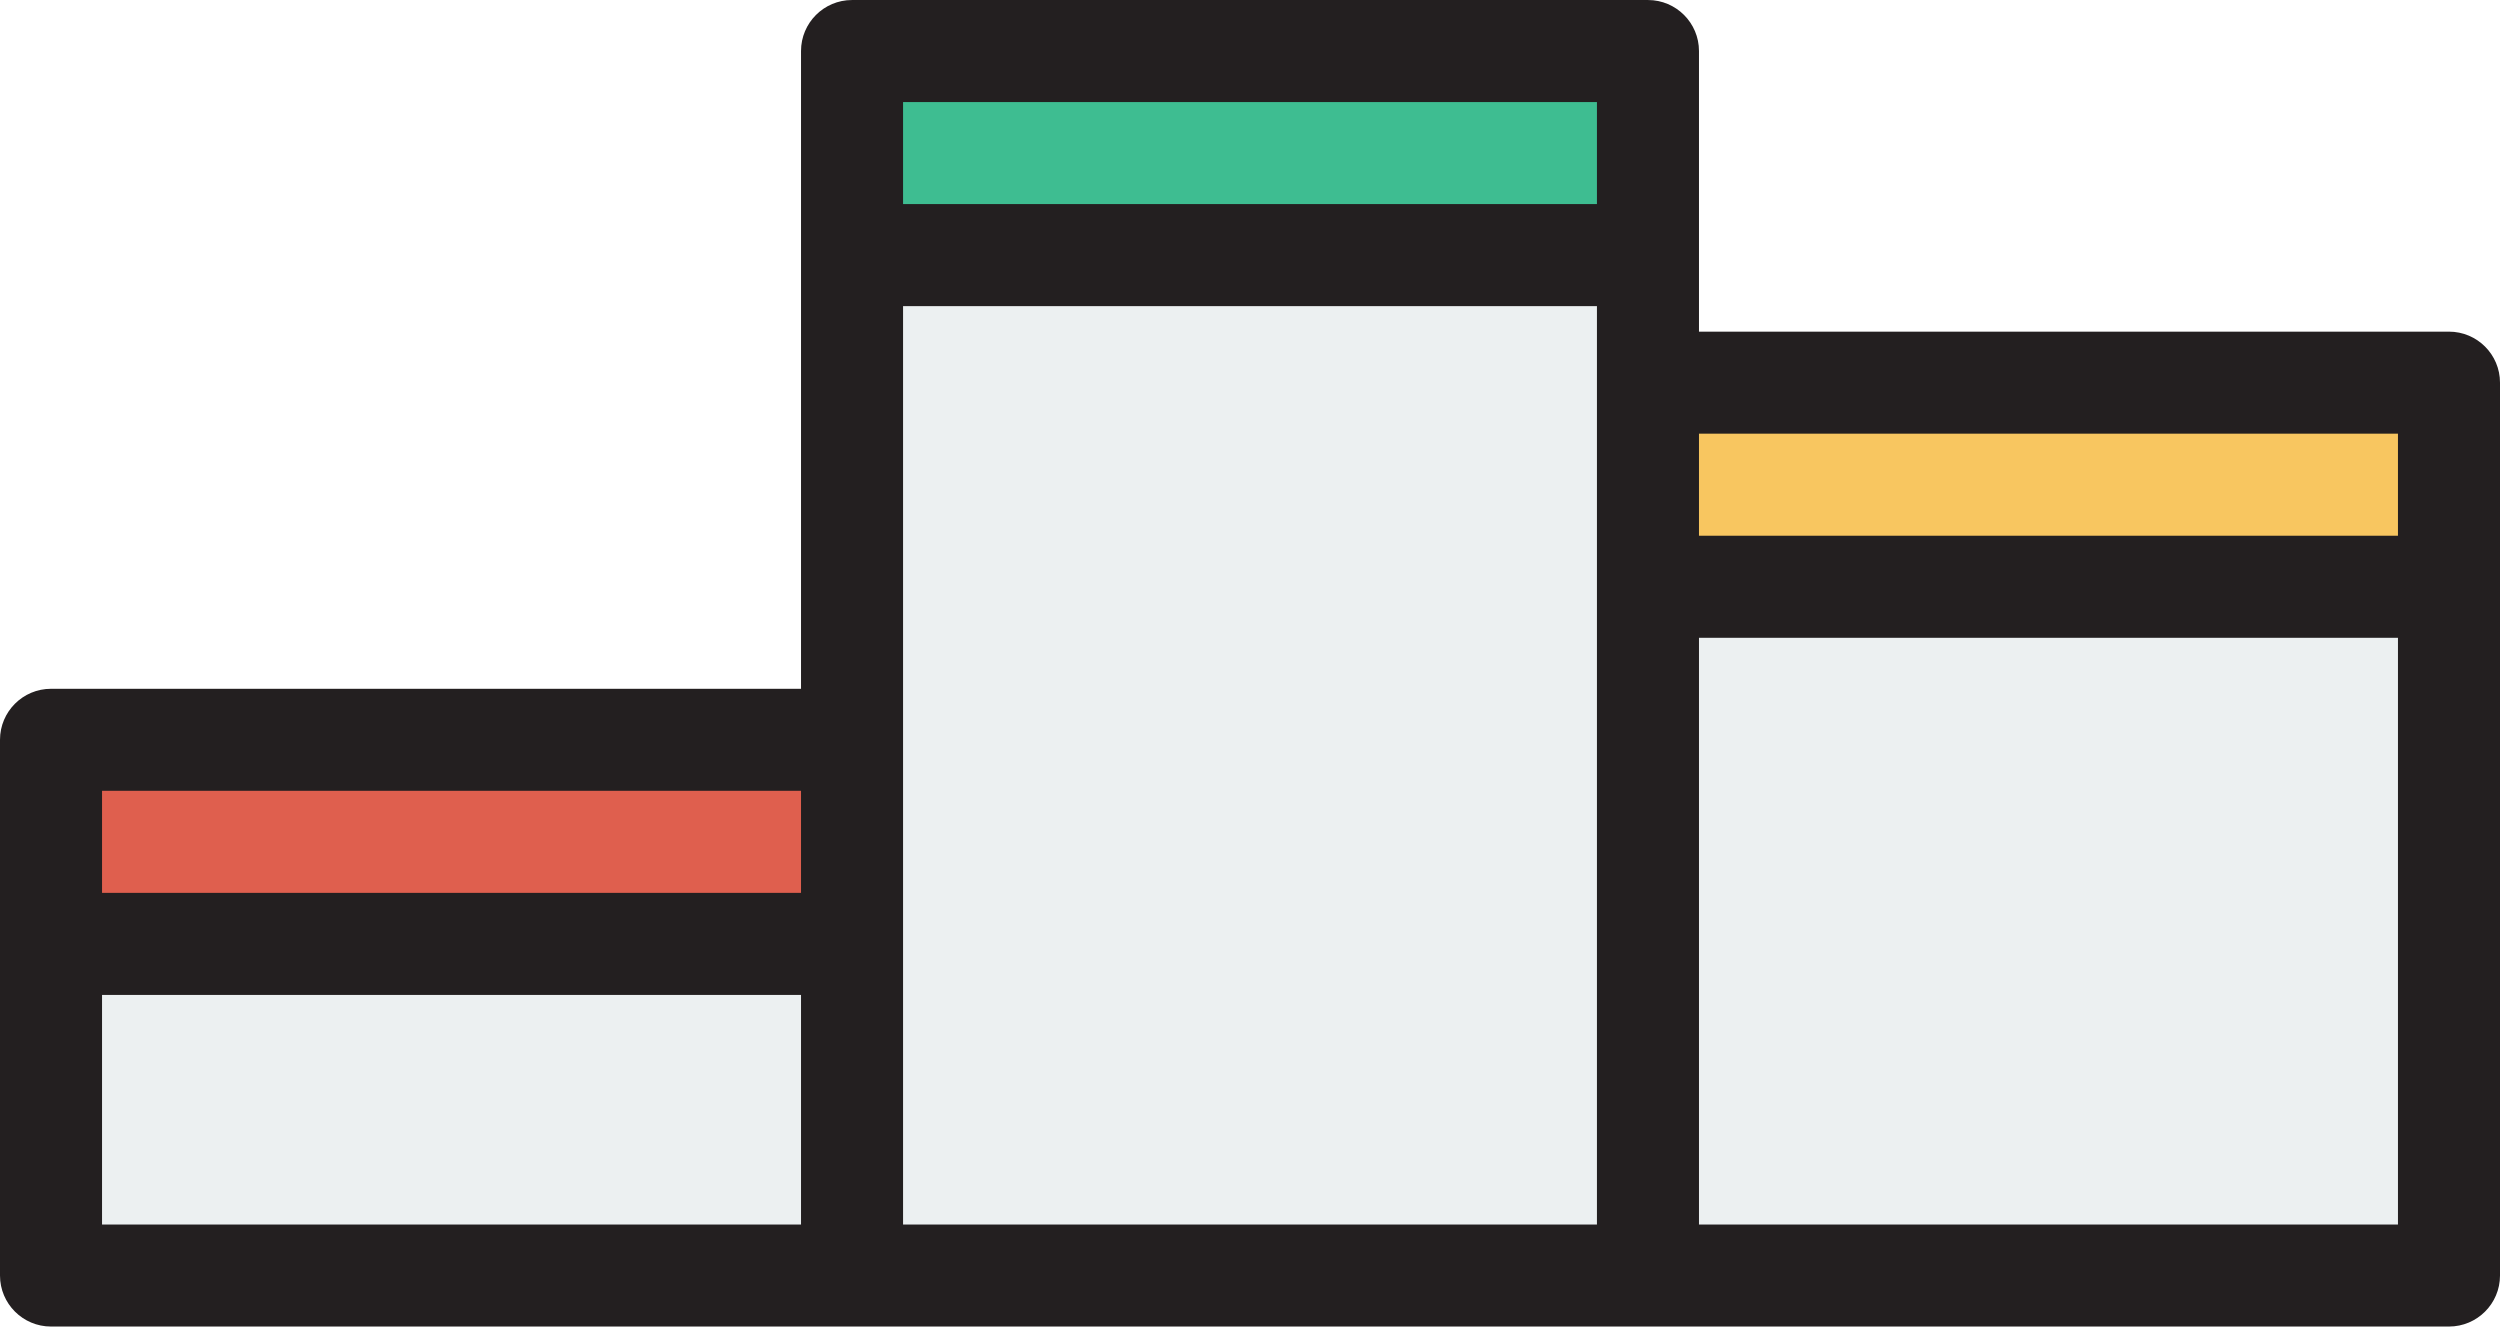
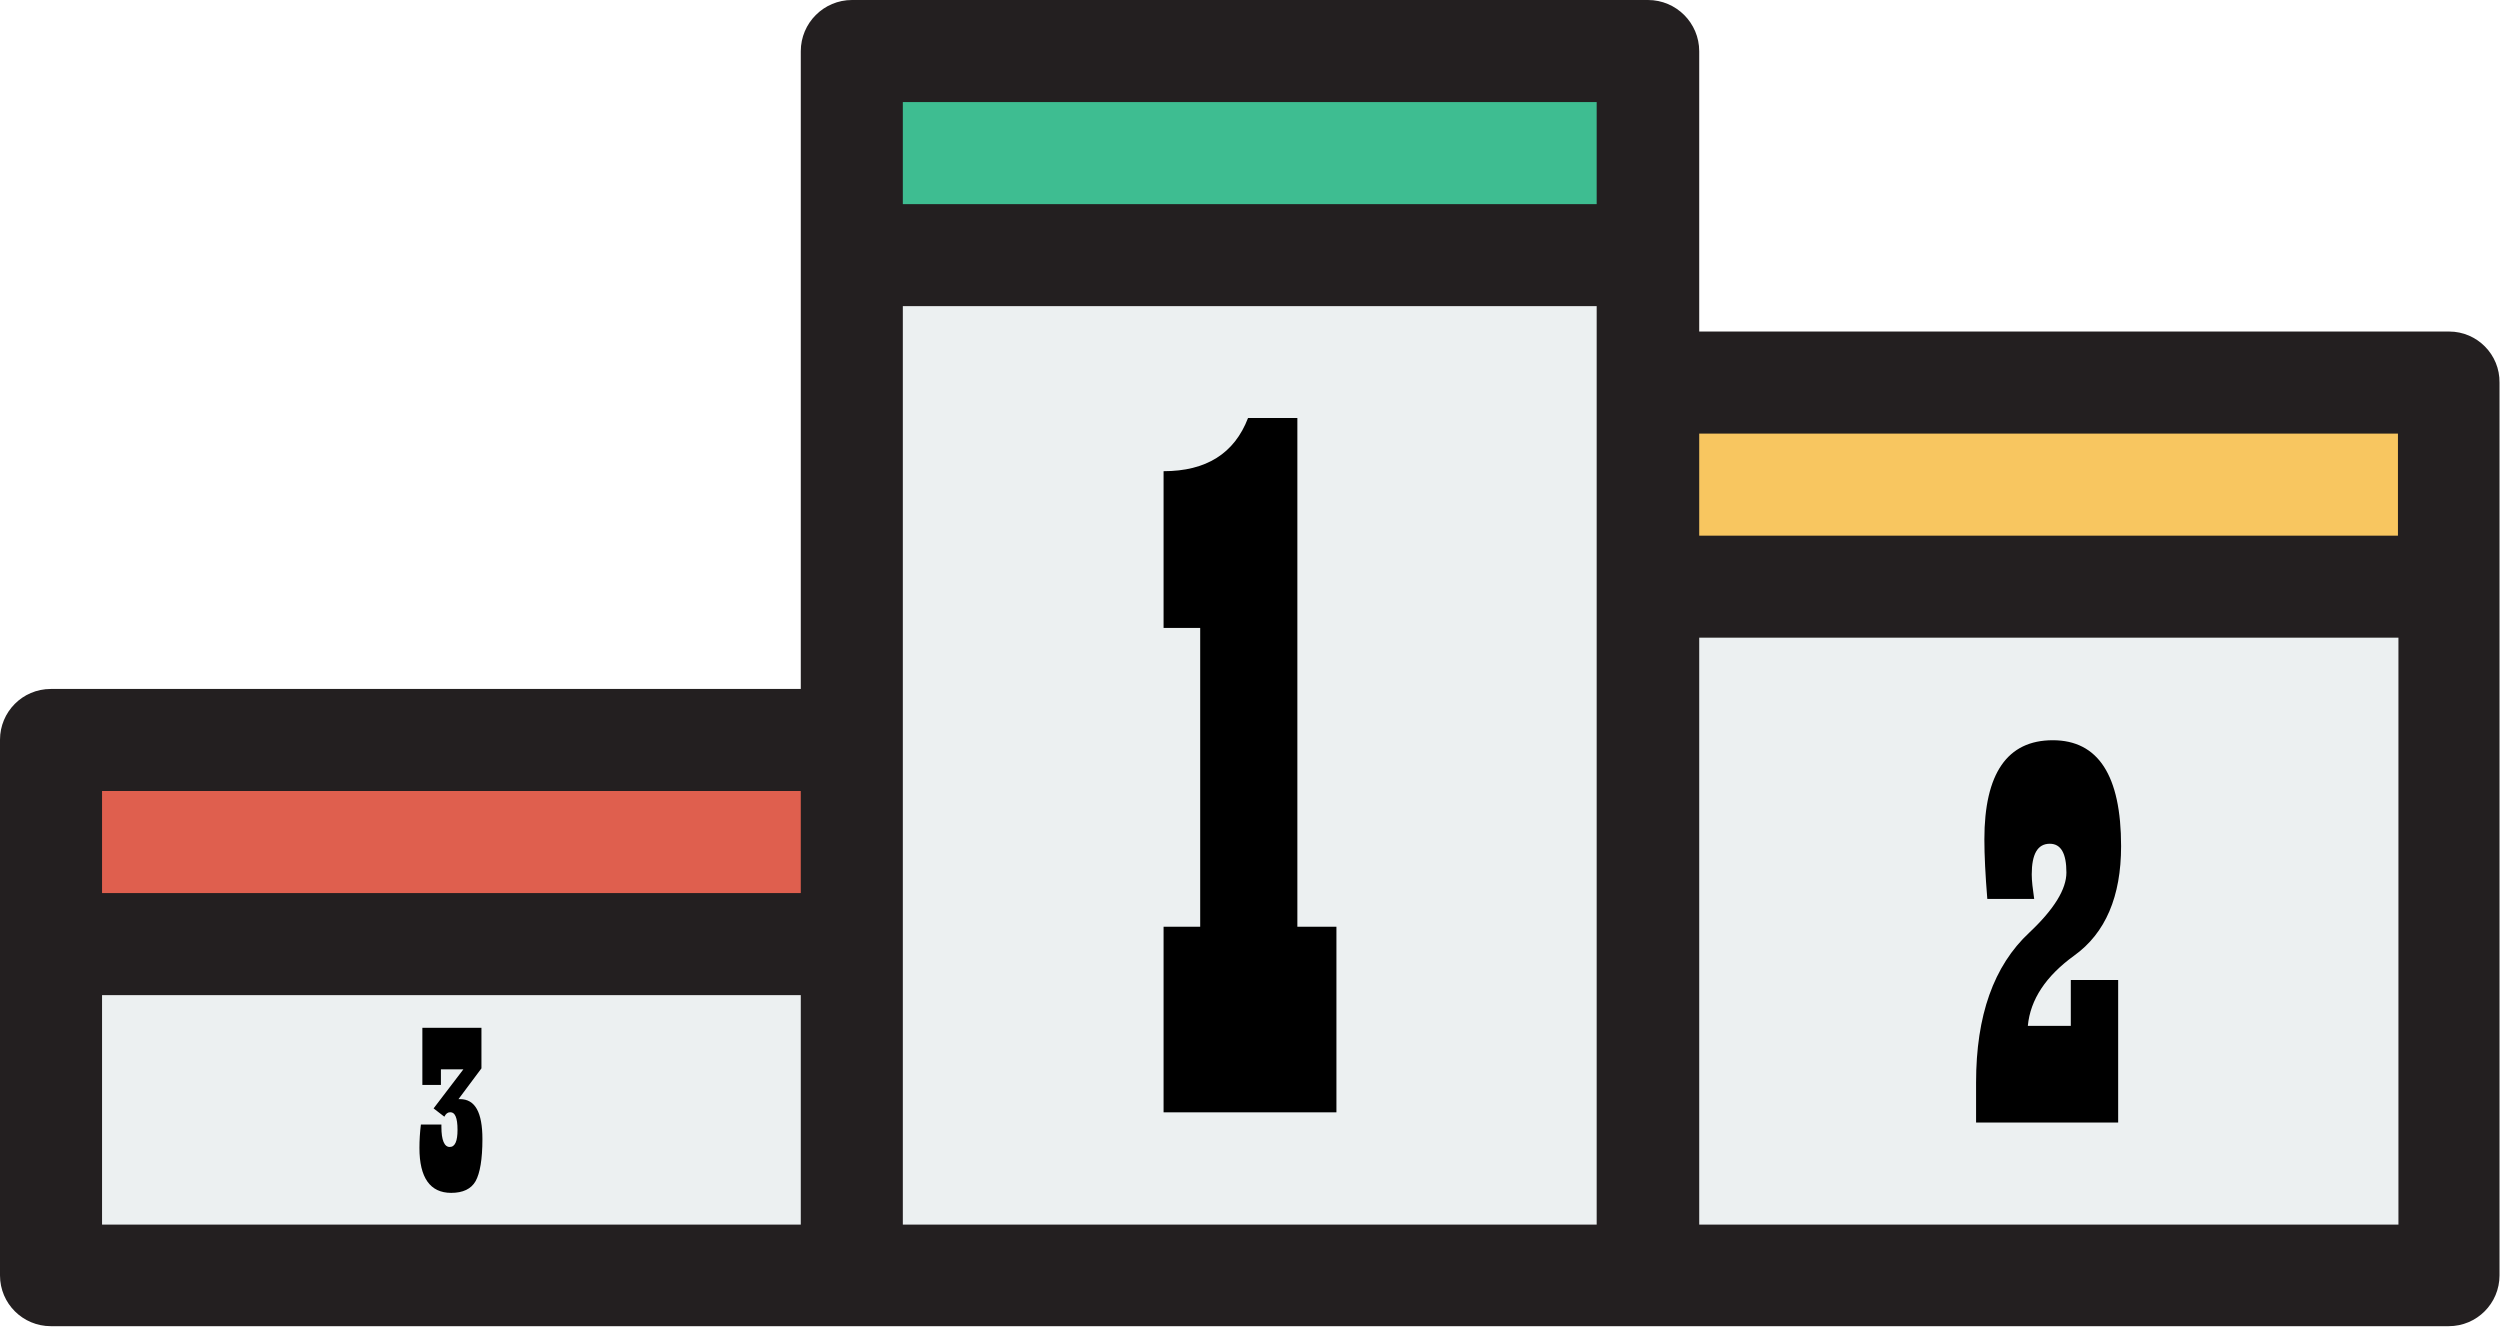
- <svg xmlns="http://www.w3.org/2000/svg" version="1.1" id="Layer_1" x="0px" y="0px" style="enable-background:new 0 0 512 512;" xml:space="preserve" viewBox="0 120.16 512 271.67">
-   <rect x="10.449" y="271.673" style="fill:#DF5F4E;" width="164.049" height="41.796" />
-   <rect x="10.449" y="313.469" style="fill:#ECF0F1;" width="164.049" height="67.918" />
-   <rect x="174.498" y="130.612" style="fill:#3EBD91;" width="163.004" height="41.796" />
-   <rect x="174.498" y="172.408" style="fill:#ECF0F1;" width="163.004" height="208.98" />
-   <rect x="337.502" y="198.531" style="fill:#F8C660;" width="164.049" height="41.796" />
-   <rect x="337.502" y="240.327" style="fill:#ECF0F1;" width="164.049" height="141.061" />
-   <path style="fill:#231F20;" d="M501.551,188.082h-153.6v-57.469c0-5.77-4.679-10.449-10.449-10.449H174.498  c-5.771,0-10.449,4.679-10.449,10.449v130.612h-153.6C4.678,261.224,0,265.904,0,271.673v109.714c0,5.77,4.678,10.449,10.449,10.449  h491.102c5.77,0,10.449-4.679,10.449-10.449V198.531C512,192.761,507.321,188.082,501.551,188.082z M491.102,208.98v20.898H347.951  V208.98H491.102z M184.947,141.061h142.106v20.898H184.947V141.061z M20.898,282.122h143.151v20.898H20.898V282.122z   M20.898,323.918h143.151v47.02H20.898V323.918z M184.947,182.857h142.106v188.082H184.947V182.857z M491.102,370.939H347.951  V250.775h143.151V370.939z" />
+ <svg xmlns="http://www.w3.org/2000/svg" version="1.1" id="Layer_1" x="0px" y="0px" viewBox="0 0 512 271.7" style="enable-background:new 0 0 512 271.7;" xml:space="preserve">
+   <style type="text/css">
+ 	.st0{fill:#DF5F4E;}
+ 	.st1{fill:#ECF0F1;}
+ 	.st2{fill:#3EBD91;}
+ 	.st3{fill:#F8C660;}
+ 	.st4{fill:#231F20;}
+ </style>
+   <rect x="10.4" y="151.5" class="st0" width="164" height="41.8" />
+   <rect x="10.4" y="193.3" class="st1" width="164" height="67.9" />
+   <rect x="174.5" y="10.5" class="st2" width="163" height="41.8" />
+   <rect x="174.5" y="52.2" class="st1" width="163" height="209" />
+   <rect x="337.5" y="78.4" class="st3" width="164" height="41.8" />
+   <rect x="337.5" y="120.2" class="st1" width="164" height="141.1" />
+   <path class="st4" d="M501.6,67.9H348V10.5C348,4.7,343.3,0,337.5,0h-163C168.7,0,164,4.7,164,10.5v130.6H10.4  c-5.8,0-10.4,4.7-10.4,10.4v109.7c0,5.8,4.7,10.4,10.4,10.4h491.1c5.8,0,10.4-4.7,10.4-10.4V78.4C512,72.6,507.3,67.9,501.6,67.9z   M491.1,88.8v20.9H348V88.8H491.1z M184.9,20.9h142.1v20.9H184.9V20.9z M20.9,162H164v20.9H20.9V162z M20.9,203.8H164v47H20.9V203.8  z M184.9,62.7h142.1v188.1H184.9V62.7z M491.1,250.8H348V130.6h143.2V250.8z" />
+   <path d="M265.7,85.6v104.2h8v38h-35.4v-38h7.5v-61.2h-7.5V96.5c8.7,0,14.5-3.6,17.3-10.9H265.7z" />
+   <path d="M433.8,200.6v29.3h-29.1v-8.2c0-13.7,3.6-23.9,10.9-30.7c5.1-4.8,7.6-8.9,7.6-12.3c0-3.9-1.1-5.9-3.4-5.9  c-2.5,0-3.7,2.1-3.7,6.3c0,1.3,0.2,2.9,0.5,5h-9.6c-0.4-4.9-0.6-9-0.6-12.2c0-13.5,4.7-20.3,14-20.3s14,7.2,14,21.7  c0,10.3-3.2,17.8-9.6,22.4c-5.8,4.2-9,9-9.5,14.4h8.8v-9.4H433.8z" />
  <g>
- </g>
-   <g>
- </g>
-   <g>
- </g>
-   <g>
- </g>
-   <g>
- </g>
-   <g>
- </g>
-   <g>
- </g>
-   <g>
- </g>
-   <g>
- </g>
-   <g>
- </g>
-   <g>
- </g>
-   <g>
- </g>
-   <g>
- </g>
-   <g>
- </g>
-   <g>
- </g>
+     <path d="M98.6,210.3v8.5l-4.7,6.3h0.3c3.1,0,4.6,2.7,4.6,8.2c0,4.1-0.5,7-1.4,8.6c-0.9,1.6-2.6,2.4-5,2.4c-4.3,0-6.5-3.1-6.5-9.2   c0-1.6,0.1-3.2,0.3-4.8h4.2v0.5c0,2.7,0.6,4.1,1.7,4.1c1.1,0,1.6-1.2,1.6-3.5c0-2.5-0.5-3.7-1.6-3.6c-0.4,0-0.8,0.3-1.1,0.9   l-2.2-1.7l6.1-8h-4.6v3.2h-3.8v-11.7H98.6z" />
+   </g>
</svg>
